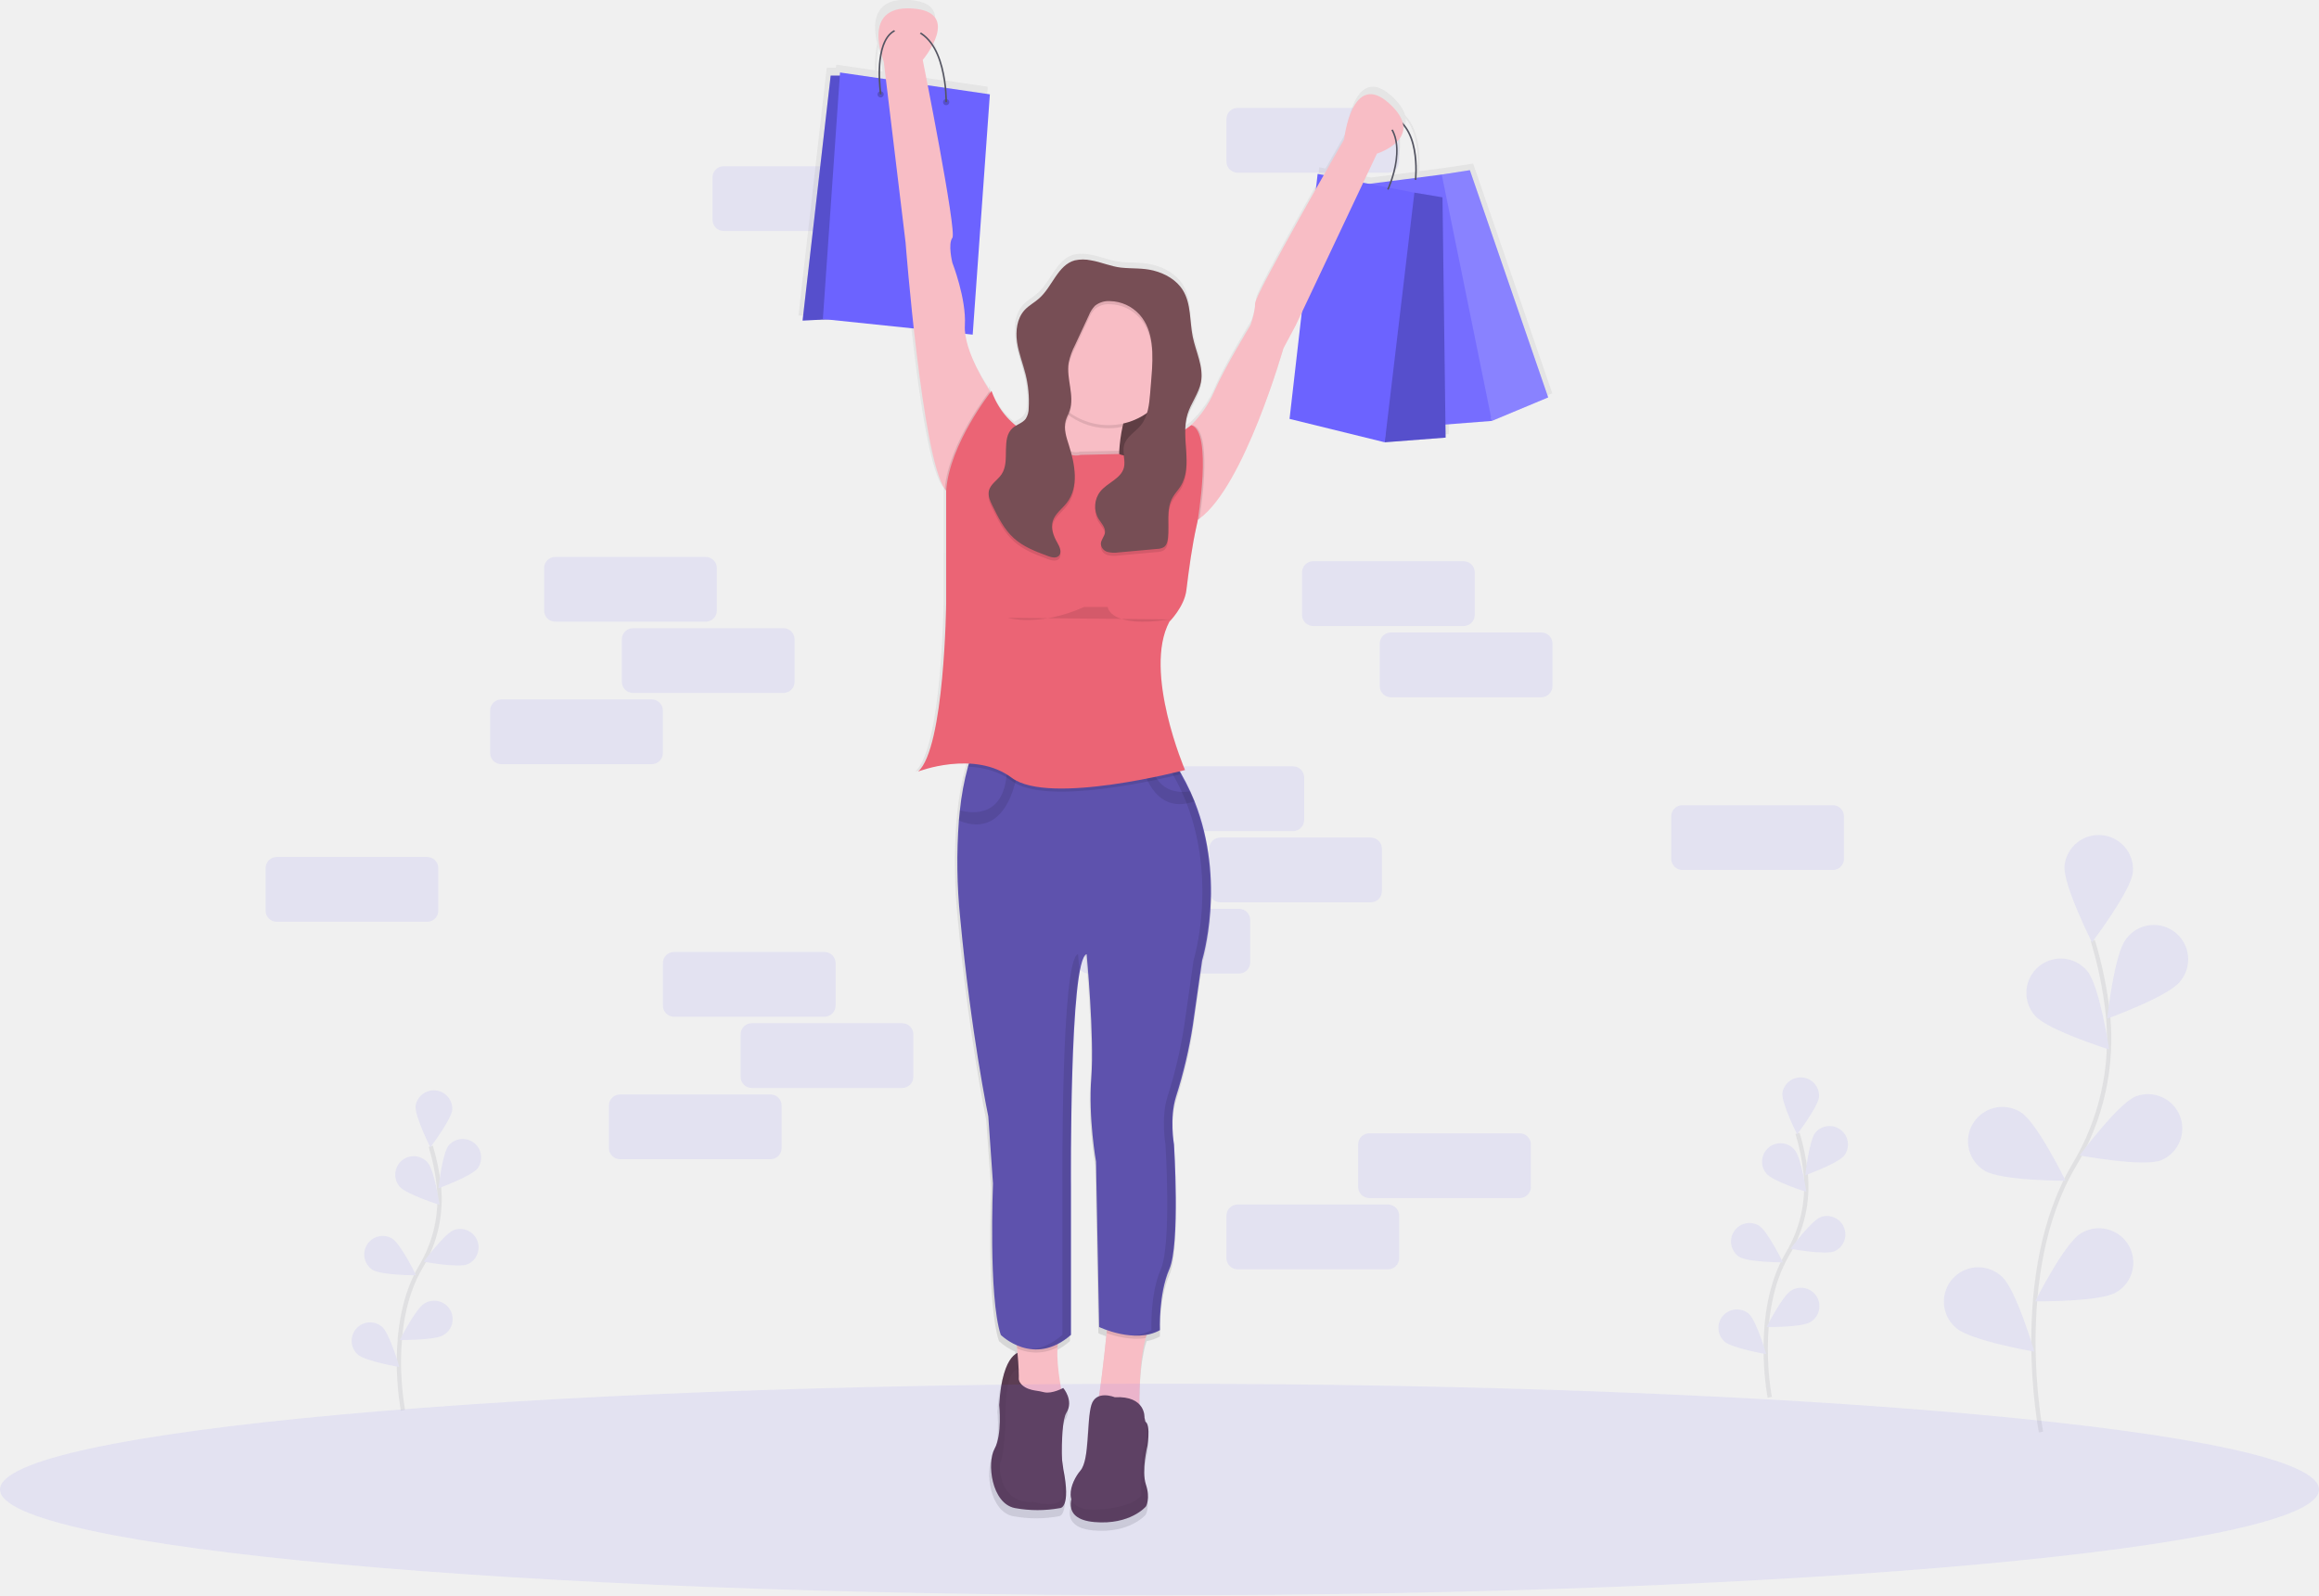
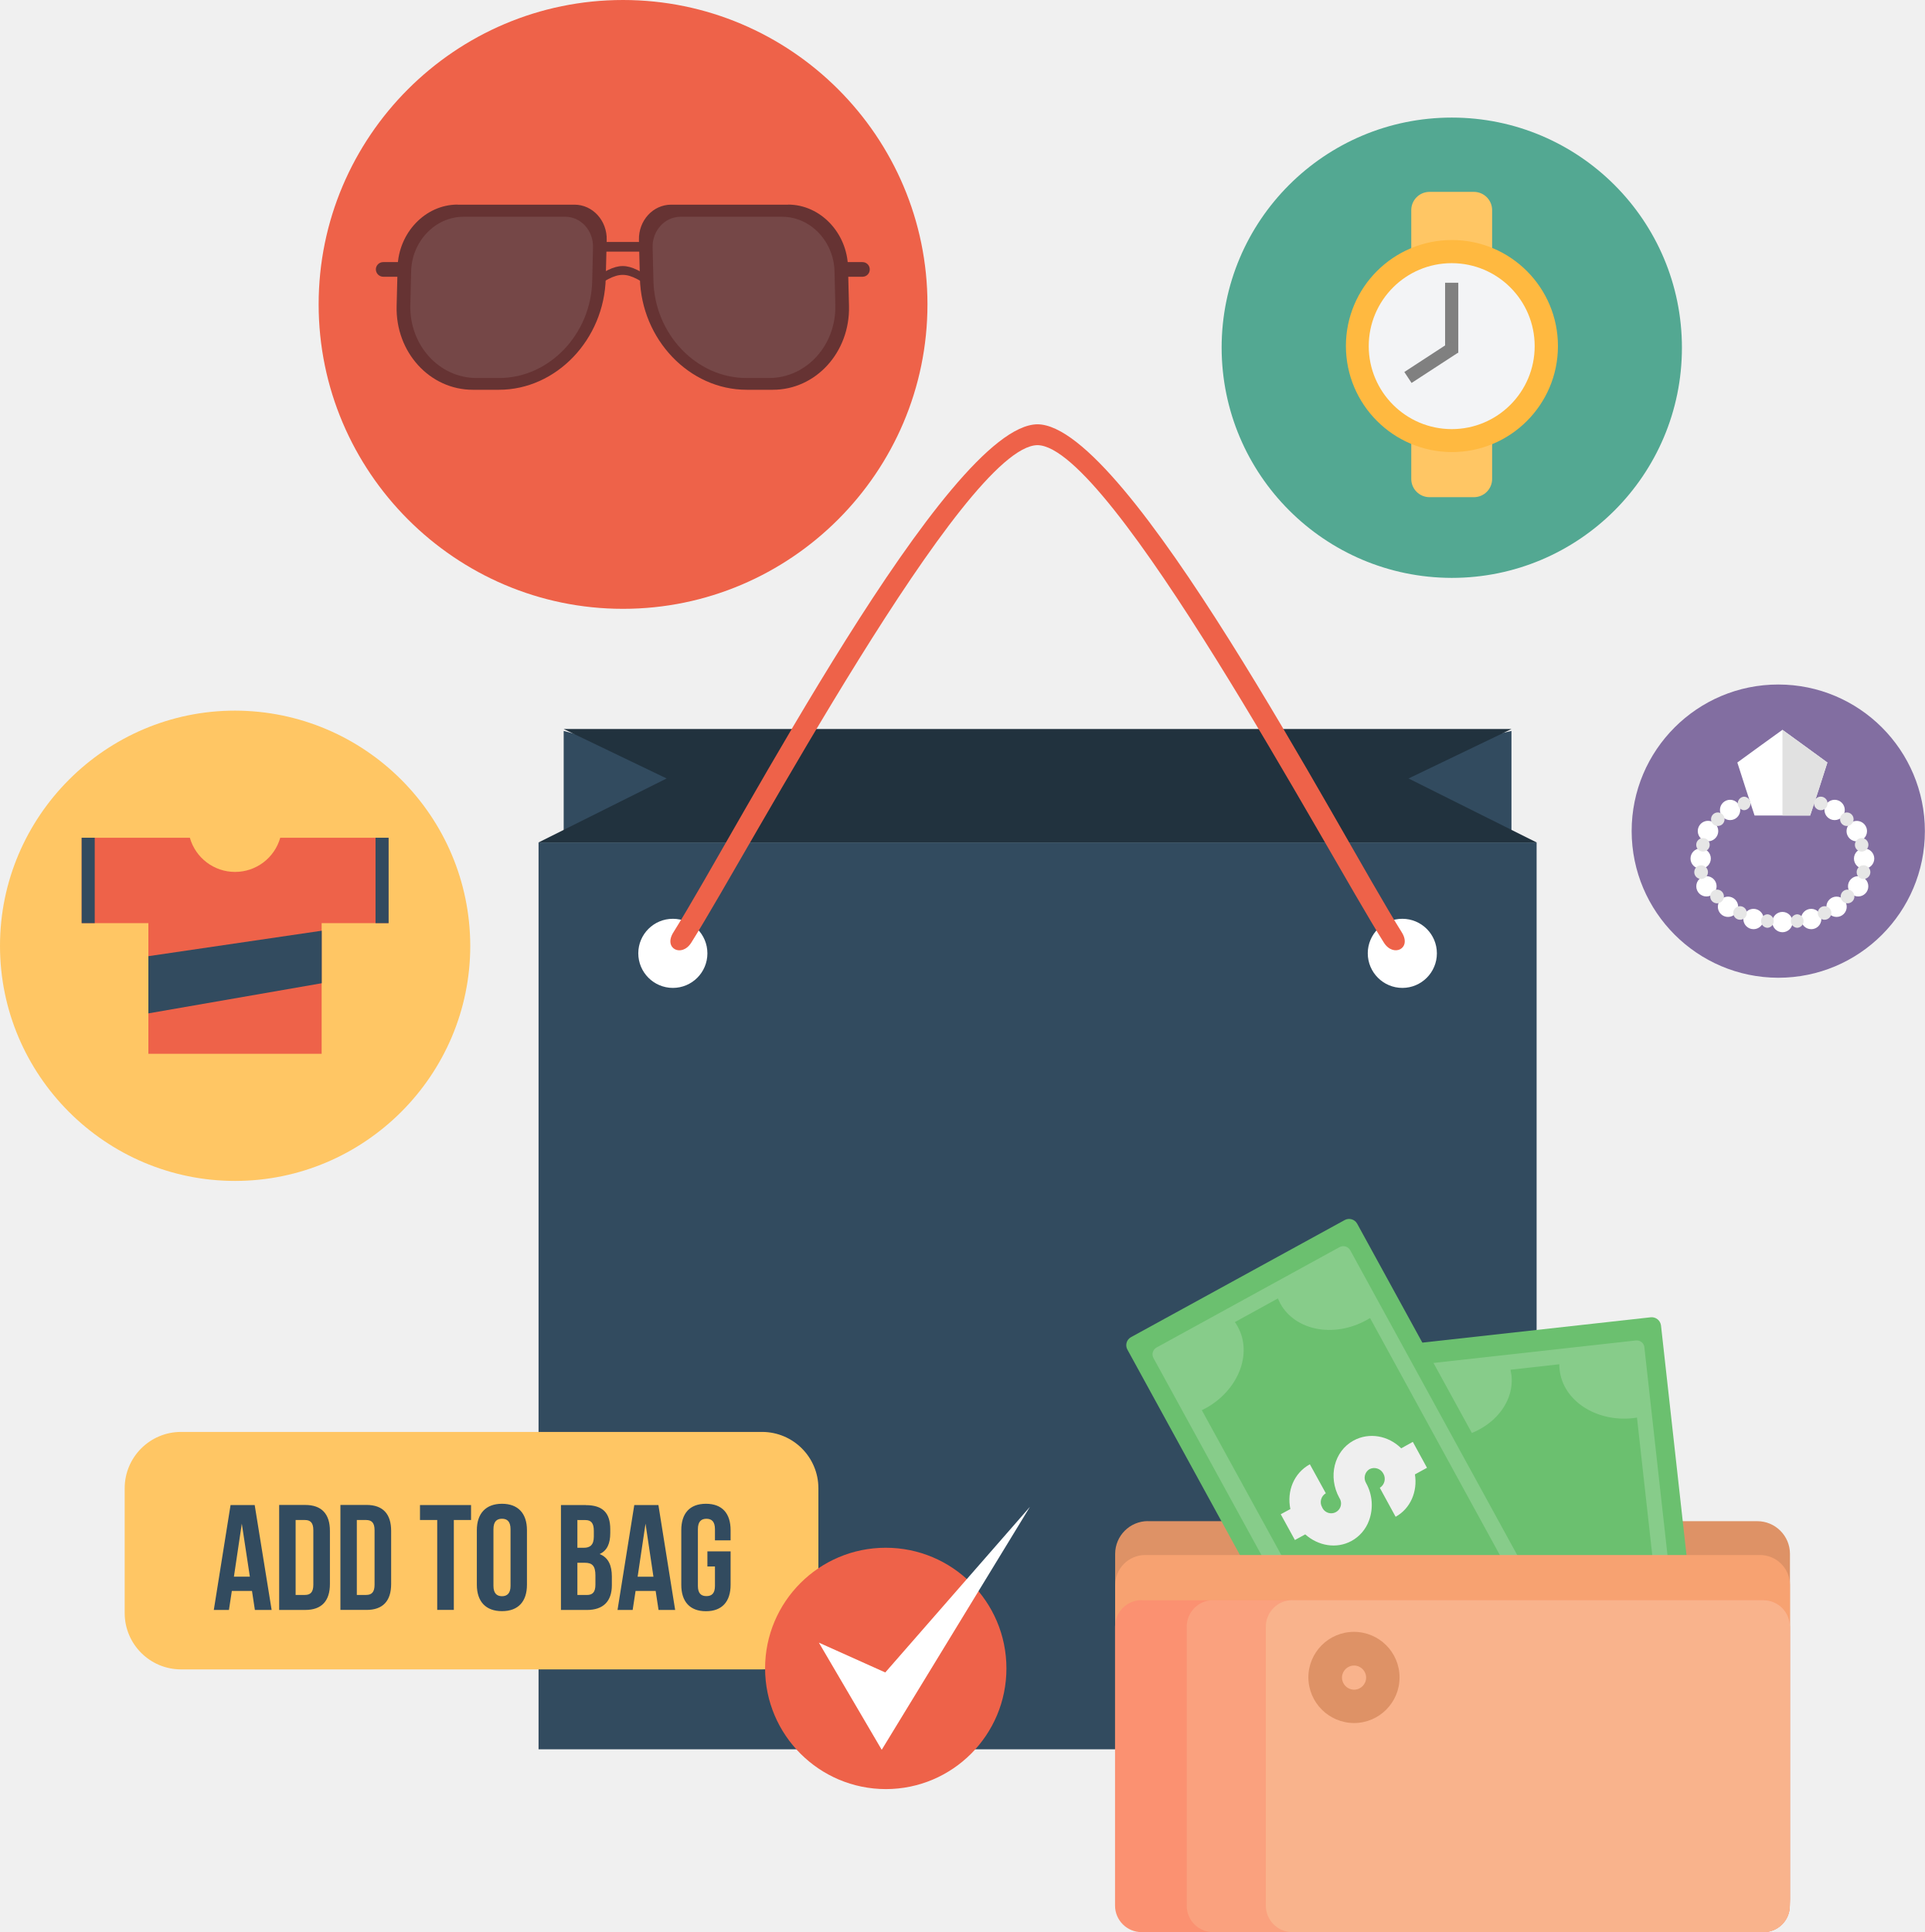
- <svg xmlns="http://www.w3.org/2000/svg" id="c9533a1a-3341-4132-b58a-1916f0ec6876" data-name="Layer 1" width="1074" height="739" viewBox="0 0 1074 739">
+ <svg xmlns="http://www.w3.org/2000/svg" id="Shopping" viewBox="0 0 797.56 800.5">
  <defs>
-     <linearGradient id="cf277671-cf0a-49c3-95f9-02fb51e7bec0" x1="607.35" y1="789.64" x2="607.35" y2="80.5" gradientUnits="userSpaceOnUse">
-       <stop offset="0" stop-color="gray" stop-opacity="0.25" />
-       <stop offset="0.54" stop-color="gray" stop-opacity="0.12" />
-       <stop offset="1" stop-color="gray" stop-opacity="0.1" />
-     </linearGradient>
+     <style>.cls-1,.cls-15{fill:#324b5f;}.cls-1,.cls-10,.cls-11,.cls-12,.cls-13,.cls-14,.cls-16,.cls-17,.cls-18,.cls-19,.cls-2,.cls-21,.cls-22,.cls-23,.cls-24,.cls-26,.cls-3,.cls-5,.cls-6,.cls-7,.cls-8,.cls-9{fill-rule:evenodd;}.cls-2{fill:#21323e;}.cls-3{fill:#fff;}.cls-14,.cls-4{fill:#ee6249;}.cls-5{fill:#de9266;}.cls-6{fill:#6bc06f;}.cls-7{fill:#87cc8a;}.cls-8{fill:#efefef;}.cls-9{fill:#f7a271;}.cls-10{fill:#fb9171;}.cls-11{fill:#faa17e;}.cls-12{fill:#f9b38c;}.cls-13{fill:#ffc664;}.cls-16{fill:#826ea1;}.cls-17{fill:#e1e1e1;}.cls-18{fill:#e6e6e6;}.cls-19,.cls-20{fill:#633;}.cls-21{fill:#754747;}.cls-22{fill:#53a892;}.cls-23{fill:#ffb940;}.cls-24{fill:#f3f4f6;}.cls-25,.cls-26{fill:gray;}</style>
  </defs>
-   <rect x="330" y="77" width="80" height="30" rx="5.17" ry="5.17" fill="#6c63ff" opacity="0.1" />
-   <rect x="568" y="50" width="80" height="30" rx="5.17" ry="5.17" fill="#6c63ff" opacity="0.1" />
-   <rect x="524" y="355" width="80" height="30" rx="5.17" ry="5.17" fill="#6c63ff" opacity="0.1" />
-   <rect x="560" y="388" width="80" height="30" rx="5.17" ry="5.17" fill="#6c63ff" opacity="0.1" />
-   <rect x="774" y="373" width="80" height="30" rx="5.17" ry="5.17" fill="#6c63ff" opacity="0.1" />
-   <rect x="123" y="397" width="80" height="30" rx="5.17" ry="5.17" fill="#6c63ff" opacity="0.1" />
-   <rect x="499" y="421" width="80" height="30" rx="5.17" ry="5.17" fill="#6c63ff" opacity="0.1" />
-   <path d="M781.91,262.71,745.25,156.29l-13.18,2-11.8,1.51c.3-4,.82-18.36-6.5-25.89-.71-2.58-2.58-5.51-6.18-8.81-17.54-16.08-21.19,16.81-21.19,16.81s-4,6.94-9.51,16.64L674,158l-.82,7.16c-12.2,21.57-28.41,50.76-28.41,53.5,0,4.39-2.19,10.23-2.19,10.23s-12.42,20.46-16.81,30.7a49.09,49.09,0,0,1-11,16.08s-1.06.81-2.8,2a25,25,0,0,1,1-5.71c1.6-5.23,5.32-9.71,6.31-15.09a17.62,17.62,0,0,0,.26-3.91c.23-6.31-2.84-12.52-4.12-18.83-1.49-7.31-.69-15.36-4.59-21.71-3-4.85-8.32-7.87-13.85-9.26-5.08-1.27-10.08-.82-15.2-1.36-4.7-.5-9.19-2.58-13.89-3.35a17.93,17.93,0,0,0-7.62,0c-7.95,2.19-10.44,12.21-16.58,17.72-2.21,2-4.92,3.38-6.92,5.57-2.91,3.19-3.92,7.64-3.77,12a25.56,25.56,0,0,0,.26,4.37c.76,5.23,2.78,10.18,4,15.31a53,53,0,0,1,1.49,11.59c0,.88,0,1.76-.08,2.63a9.23,9.23,0,0,1-1.35,5c-1.11,1.53-2.94,2.27-4.57,3.25a35.45,35.45,0,0,1-11.52-16.34s-.27.34-.73,1v-1s-10-14.68-11.52-26.67l3.48.36,8-112.55-20.43-3c-.57-5.81-2.12-14.24-6.23-20.39,3.43-6.76,5.16-15.91-9.88-16.82-17.6-1.07-16.52,12.64-14.65,20.14a50.45,50.45,0,0,0-1,12.45l-18-2.62-.1,1.46h-4.28L432.79,226.73l11.16-.56,40.9,4.26c3.27,29.73,8.41,66.47,14.51,75.13a7.39,7.39,0,0,0,.67.83V359s-.73,68-13.16,78.93a65,65,0,0,1,23.78-3.73c-.14.45-.28.93-.42,1.44a127.58,127.58,0,0,0-3.79,20.48q-.26,2.29-.47,4.78a257.87,257.87,0,0,0,.63,45.73c5.12,54.08,13.16,92.82,13.16,92.82L522,630.89s-2.19,53.35,3.65,70.89a26.47,26.47,0,0,0,7.48,4.85c.05.5.11,1,.16,1.53s.13,1.35.2,2.05c-2.62,1.19-7.51,5.91-8.57,24.45,0,0,1.46,13.89-2.19,20.46s-1.46,25.58,9.5,27.77a58.57,58.57,0,0,0,21.19,0s5.12,0,1.46-18.27l-.64-4.68c-.08-9.05.3-18.74,2.1-21.63,3.65-5.85-1.46-11.69-1.46-11.69s-.36.2-.95.47c-.94-5.05-2.17-13.25-1.73-19.51,0-.53.09-1,.15-1.55a30.78,30.78,0,0,0,6.19-4.27V632.35s-.73-106.7,7.31-108.9c0,0,3.65,38.73,2.19,57.74s2.19,39.47,2.19,39.47l1.46,77.47s1.4.67,3.66,1.46l-.15,1.41c-.89,8.61-2.32,21.61-3.62,29.57a5.88,5.88,0,0,0-3.55,4.1c-2.19,7.31-.73,25.58-5.12,30.7-2.59,3-5.69,9.11-4.17,13.43-.95,3.79-.53,9.71,10.75,10.69,16.81,1.46,24.12-7.31,24.12-7.31s2.19-3.65,0-10.23.73-18.27.73-18.27,1.57-9.92-1-11.22c-.22-1.18-.42-1.93-.42-1.93a8.8,8.8,0,0,0-2.31-6.08c-.06-7.65.25-21.8,2.94-31.12.16-.53.32-1,.49-1.55a19.74,19.74,0,0,0,6.18-2.17s-.73-16.81,4.39-28.5,2.19-58.47,2.19-58.47-2.19-12.29.9-22.25a218.32,218.32,0,0,0,7.94-33.8l4.31-30.19s11.35-36.75-3.6-74.47c-.61-1.56-1.28-3.12-2-4.68-1.24-2.71-2.62-5.43-4.16-8.13-.24-.42-.5-.85-.75-1.27,1.57-.39,2.46-.62,2.46-.62s-19.73-46-7.31-69.43c0,0,7-7,8-14.69,1.24-10.17,2.59-20.33,4.81-30.33l.39-1.76s.06-.34.16-.95c.28-.18.55-.37.82-.57,21.06-15.38,39.22-79.6,39.22-79.6l5.85-11,2.78-5.88-5.7,49.73,44.58,11,28.5-2.19-.08-6.13,21.72-1.69Zm-282.6-145-7.92-1.16c-1.39-7.15-2.33-11.84-2.33-11.84a43.44,43.44,0,0,0,4.39-6.57C497.28,104,498.75,112,499.31,117.67Zm-29.58-15.35c.55,1.88,1.05,3.09,1.05,3.09l1,8.25-2.7-.39A54.19,54.19,0,0,1,469.74,102.32Zm249.8,57.61-10.72,1.38c1.51-4.44,3.38-11.72,2.29-18.31a9.19,9.19,0,0,0,2.94-7.65C720.41,143,719.81,156.44,719.53,159.94Zm-17.8-11.41a26.56,26.56,0,0,0,8.73-4.91c.92,6.47-1,13.58-2.46,17.8l-10,1.28-2.76-.53Z" transform="translate(-63 -80.5)" fill="url(#cf277671-cf0a-49c3-95f9-02fb51e7bec0)" />
-   <polygon points="717 184.1 690.91 194.99 660.6 89.3 667.71 80.86 680.74 78.84 717 184.1" fill="#6c63ff" />
-   <polygon points="717 184.1 690.91 194.99 660.6 89.3 667.71 80.86 680.74 78.84 717 184.1" fill="#fff" opacity="0.2" />
-   <polygon points="667.71 80.86 622.43 86.67 645.64 198.51 690.91 194.99 667.71 80.86" fill="#6c63ff" />
-   <polygon points="667.71 80.86 622.43 86.67 645.64 198.51 690.91 194.99 667.71 80.86" fill="#fff" opacity="0.07" />
-   <path d="M718.94,163.88l-.72-.09c0-.27,3-26.67-13.57-30l.14-.71C722.07,136.55,719,163.61,718.94,163.88Z" transform="translate(-63 -80.5)" fill="#535461" />
-   <rect x="488.44" y="160.44" width="49.88" height="73.01" fill="#774e55" />
-   <rect x="488.44" y="160.44" width="49.88" height="73.01" opacity="0.2" />
-   <polygon points="669.51 202.72 641.32 204.89 645.66 95.02 655.05 89.24 668.06 91.41 669.51 202.72" fill="#6c63ff" />
-   <polygon points="669.51 202.72 641.32 204.89 645.66 95.02 655.05 89.24 668.06 91.41 669.51 202.72" opacity="0.2" />
-   <polygon points="655.05 89.24 610.24 80.56 597.23 194.05 641.32 204.89 655.05 89.24" fill="#6c63ff" />
-   <polygon points="391.22 35.03 384.71 35.03 371.7 148.51 400.61 147.07 391.22 35.03" fill="#6c63ff" />
-   <polygon points="391.22 35.03 384.71 35.03 371.7 148.51 400.61 147.07 391.22 35.03" opacity="0.2" />
-   <polygon points="389.05 33.58 381.1 147.79 450.49 155.02 458.44 43.7 389.05 33.58" fill="#6c63ff" />
-   <path d="M535.9,706.81s-8.67-.72-10.12,24.58c0,0,1.45,13.73-2.17,20.24s-1.45,25.3,9.4,27.47a57.93,57.93,0,0,0,21,0s5.06,0,1.45-18.07l-7.23-52.77Z" transform="translate(-63 -80.5)" fill="#5c3d53" />
-   <path d="M535.9,706.81s-8.67-.72-10.12,24.58c0,0,1.45,13.73-2.17,20.24s-1.45,25.3,9.4,27.47a57.93,57.93,0,0,0,21,0s5.06,0,1.45-18.07l-7.23-52.77Z" transform="translate(-63 -80.5)" opacity="0.05" />
-   <path d="M581.35,289.4c-.62,10.76,1.53,17,1.53,17l-18.79,5.06s-31.08,4.34-18.79-8c4.25-4.25,6.34-11.54,7.25-19.24a106.62,106.62,0,0,0,.53-15.84,141.2,141.2,0,0,0-1.28-14.8s45.54-15.9,35.42,10.12a92.54,92.54,0,0,0-4.35,14.5A76.45,76.45,0,0,0,581.35,289.4Z" transform="translate(-63 -80.5)" fill="#f8bdc5" />
-   <path d="M587.22,263.71a92.54,92.54,0,0,0-4.35,14.5,31.14,31.14,0,0,1-29.79-9.82,141.2,141.2,0,0,0-1.28-14.8S597.34,237.69,587.22,263.71Z" transform="translate(-63 -80.5)" opacity="0.1" />
-   <circle cx="513.38" cy="165.86" r="31.08" fill="#f8bdc5" />
-   <path d="M521.44,261.54v9.4l-15.9,41.2-4.34-4.34a7.3,7.3,0,0,1-.66-.82c-10.5-14.92-18.14-114.11-18.14-114.11L472.29,109s-10.84-26,13-24.58,5.06,23.85,5.06,23.85,15.9,79.51,13.73,82.4,0,11.57,0,11.57,6.51,16.63,5.78,28.91S521.44,261.54,521.44,261.54Z" transform="translate(-63 -80.5)" fill="#f8bdc5" />
-   <path d="M700.7,151.67l-37.59,79.51L657.33,242s-18,63.52-38.79,78.73a19,19,0,0,1-3.86,2.23l-4.34-34.7,4-10.08.3-.77a48.55,48.55,0,0,0,10.84-15.9c4.34-10.12,16.63-30.36,16.63-30.36s2.17-5.78,2.17-10.12,41.2-75.9,41.2-75.9,3.61-32.53,21-16.63S700.7,151.67,700.7,151.67Z" transform="translate(-63 -80.5)" fill="#f8bdc5" />
-   <path d="M555.41,728.49s-24.58,10.12-21.69.72c1.76-5.7,1.11-16.47.33-24-.5-4.91-1.06-8.49-1.06-8.49l21,2.17a17,17,0,0,0-1.21,5.75C552.09,714.23,555.41,728.49,555.41,728.49Z" transform="translate(-63 -80.5)" fill="#f8bdc5" />
-   <path d="M593.63,700.37c-3.79,13.16-2.8,36.08-2.8,36.08s-22.41,2.89-20.24-2.89c1.51-4,3.72-23.82,4.92-35.47.53-5.09.86-8.62.86-8.62l20.24,4.34A20.22,20.22,0,0,0,593.63,700.37Z" transform="translate(-63 -80.5)" fill="#f8bdc5" />
-   <path d="M533,696.69l21,2.17a17,17,0,0,0-1.21,5.75,21.43,21.43,0,0,1-18.7.57C533.56,700.26,533,696.69,533,696.69Z" transform="translate(-63 -80.5)" opacity="0.1" />
-   <path d="M596.62,693.8a20.22,20.22,0,0,0-3,6.57c-6.83,1.1-14-.83-18.11-2.28.53-5.09.86-8.62.86-8.62Z" transform="translate(-63 -80.5)" opacity="0.1" />
-   <path d="M619.75,525.37l-4.26,29.86a215.92,215.92,0,0,1-7.86,33.43c-3.06,9.85-.89,22-.89,22s2.89,46.26-2.17,57.83-4.34,28.19-4.34,28.19c-11.57,6.51-28.19-1.45-28.19-1.45l-1.45-76.62s-3.61-20.24-2.17-39-2.17-57.1-2.17-57.1c-8,2.17-7.23,107.7-7.23,107.7v68.67c-17.35,15.18-32.53,0-32.53,0-5.78-17.35-3.61-70.12-3.61-70.12l-2.17-31.08s-8-38.31-13-91.8a255,255,0,0,1-.62-45.23q.21-2.46.46-4.73a126.18,126.18,0,0,1,3.74-20.25,45.58,45.58,0,0,1,2.2-6.41l77.67,3.61,4.58.21,11,.51c1.2,1.81,2.33,3.65,3.38,5.49,1.52,2.67,2.89,5.36,4.11,8,.7,1.54,1.36,3.09,2,4.63C631,489,619.75,525.37,619.75,525.37Z" transform="translate(-63 -80.5)" fill="#5e52ad" />
-   <path d="M534.45,436.47s-3.4,34-27.37,24.16q.21-2.46.46-4.73c5.64,1.53,21.25,3.64,21.84-19.44Z" transform="translate(-63 -80.5)" opacity="0.1" />
-   <path d="M616.19,451.72c-16.6,5.93-22.86-9.86-25-18.87l4.58.21c2.49,14.17,12.43,15,18.48,14C614.93,448.64,615.58,450.19,616.19,451.72Z" transform="translate(-63 -80.5)" opacity="0.1" />
-   <path d="M542.34,724.65c-3.69-.58-9.33-2.61-7.56-9.7,0,0-6.83-2.36-6.11,25.83,0,0-.72,13.73-2.17,16.63s0,20.24,15.18,18.79c0,0,10.84,3.61,13.73-2.17,0,0-2.17-33.25,1.45-39s-1.45-11.57-1.45-11.57-5.12,2.84-8.8,2C545.21,725.07,543.77,724.88,542.34,724.65Z" transform="translate(-63 -80.5)" fill="#5c3d53" />
-   <path d="M560.47,771.86s-7.23,12.29,9.4,13.73,23.85-7.23,23.85-7.23,2.17-3.61,0-10.12.72-18.07.72-18.07,2.17-13.73-2.89-10.84S560.47,771.86,560.47,771.86Z" transform="translate(-63 -80.5)" fill="#5c3d53" />
-   <path d="M560.47,771.86s-7.23,12.29,9.4,13.73,23.85-7.23,23.85-7.23,2.17-3.61,0-10.12.72-18.07.72-18.07,2.17-13.73-2.89-10.84S560.47,771.86,560.47,771.86Z" transform="translate(-63 -80.5)" opacity="0.05" />
-   <path d="M579.27,727.77s-8.67-3.61-10.84,3.61-.72,25.3-5.06,30.36-10.12,18.79,7.23,18.07,21-6.51,21-6.51-.72-18.07,1.45-23.13,0-13,0-13S593.72,727,579.27,727.77Z" transform="translate(-63 -80.5)" fill="#5c3d53" />
-   <circle cx="407.84" cy="43.7" r="1.45" opacity="0.2" />
-   <circle cx="438.2" cy="47.31" r="1.45" opacity="0.2" />
-   <path d="M501.56,127.82l-.72,0c0-.31.51-30.8-17-33.61-3.45-.55-6.27.23-8.38,2.32-7.23,7.17-4.24,27.42-4.21,27.62l-.71.11c-.13-.85-3.07-20.82,4.42-28.24,2.28-2.27,5.32-3.12,9-2.53C502.08,96.39,501.57,127.51,501.56,127.82Z" transform="translate(-63 -80.5)" fill="#535461" />
-   <path d="M706.09,168.45l-.65-.31c.11-.24,11.25-24.37-3.47-32.78l.36-.63C717.62,143.47,706.21,168.2,706.09,168.45Z" transform="translate(-63 -80.5)" fill="#535461" />
-   <path d="M582.88,306.36l-18.79,5.06s-31.08,4.34-18.79-8c4.25-4.25,6.34-11.54,7.25-19.24,4.91,7.7,10.82,5.51,10.82,5.51l17.92-.35.07,0C580.73,300.16,582.88,306.36,582.88,306.36Z" transform="translate(-63 -80.5)" opacity="0.1" />
-   <path d="M618.55,320.75a19,19,0,0,1-3.86,2.23l-4.34-34.7,4-10.08,1-.77C624.38,280,619.72,313.24,618.55,320.75Z" transform="translate(-63 -80.5)" opacity="0.1" />
-   <path d="M521.44,261.54v9.4l-15.9,41.2-4.34-4.34a7.3,7.3,0,0,1-.66-.82C502.42,285.5,521.44,261.54,521.44,261.54Z" transform="translate(-63 -80.5)" opacity="0.1" />
-   <path d="M610.11,439.06c-10.11,2.53-62.89,14.93-78.55,3.19-6.18-4.63-13.46-6.33-20.27-6.6a45.58,45.58,0,0,1,2.2-6.41l77.67,3.61,4.58.21,11,.51C607.94,435.39,609.06,437.22,610.11,439.06Z" transform="translate(-63 -80.5)" opacity="0.1" />
-   <path d="M474.1,90.59s10.84,18.07,18.07,0" transform="translate(-63 -80.5)" fill="#f8bdc5" />
-   <path d="M697.09,127.81s-4.34,21.69,13,11.57" transform="translate(-63 -80.5)" fill="#f8bdc5" />
-   <g opacity="0.1">
-     <path d="M562.89,529.64c-.35-4.4-.61-7.15-.61-7.15-8,2.17-7.23,107.7-7.23,107.7v68.67c-5.08,4.44-10,6.28-14.35,6.67,5.22.46,11.44-1,18-6.67V630.19S558.14,553.72,562.89,529.64Z" transform="translate(-63 -80.5)" />
-     <path d="M615.83,451.72c-.61-1.54-1.26-3.09-2-4.63-1.22-2.68-2.59-5.37-4.11-8-1-1.84-2.18-3.67-3.38-5.49l-11-.51-4.58-.21-77.67-3.61-.07.16,74.13,3.45,4.58.21,11,.51c1.2,1.81,2.33,3.65,3.38,5.49,1.52,2.67,2.89,5.36,4.11,8,.7,1.54,1.36,3.09,2,4.63,14.78,37.3,3.56,73.65,3.56,73.65l-4.26,29.86a215.92,215.92,0,0,1-7.86,33.43c-3.06,9.85-.89,22-.89,22s2.89,46.26-2.17,57.83-4.34,28.19-4.34,28.19a21,21,0,0,1-9.06,2.5,23,23,0,0,0,12.67-2.5s-.72-16.63,4.34-28.19,2.17-57.83,2.17-57.83-2.17-12.16.89-22a215.92,215.92,0,0,0,7.86-33.43l4.26-29.86S630.61,489,615.83,451.72Z" transform="translate(-63 -80.5)" />
-   </g>
-   <path d="M581.29,290.82c10,4.71,33.4-13.38,33.4-13.38,10.12,2.89,2.89,44.82,2.89,44.82l-.39,1.74c-2.2,9.89-3.53,19.94-4.76,30-.93,7.59-7.86,14.53-7.86,14.53-12.29,23.13,7.23,68.67,7.23,68.67s-62.89,16.63-80.23,3.61-43.37-2.89-43.37-2.89c12.29-10.84,13-78.07,13-78.07v-52c1.45-21.69,21-46.26,21-46.26,8,22.41,30.23,23.89,30.23,23.89,4.93,8,11,5.75,11,5.75Z" transform="translate(-63 -80.5)" fill="#eb6475" />
-   <path d="M568.29,202.56a17.73,17.73,0,0,0-7.53,0c-7.86,2.17-10.33,12.08-16.4,17.52-2.18,2-4.87,3.34-6.85,5.51-3.52,3.86-4.23,9.58-3.48,14.75s2.75,10.07,4,15.14A52.39,52.39,0,0,1,539.42,271a9.13,9.13,0,0,1-1.34,4.91c-1.45,2-4.12,2.63-6,4.23-5.74,4.94-1,15.19-5.21,21.5-1.81,2.73-5.2,4.53-5.89,7.73-.49,2.27.55,4.56,1.57,6.65,2.68,5.5,5.46,11.15,10,15.25s10.15,6.16,15.73,8.25c1.69.63,3.81,1.18,5.1-.07,1.59-1.56.39-4.2-.71-6.13-1.74-3-3.1-6.62-2.08-10s4.29-5.62,6.49-8.44c5.67-7.3,3.81-17.78,1-26.58-1.19-3.71-2.53-7.66-1.52-11.43.43-1.62,1.28-3.09,1.82-4.68,2.4-7.08-1.63-14.85-.45-22.23a31.93,31.93,0,0,1,3-8.27l6.35-13.65a13.49,13.49,0,0,1,2.81-4.42,10,10,0,0,1,7-2.18,19,19,0,0,1,13.63,6.21c6.8,7.56,6.37,19,5.55,29.08l-.59,7.28c-.43,5.24-1,10.83-4.3,14.91-2.57,3.16-6.72,5.31-7.78,9.25-.92,3.39.81,7.07-.1,10.46-1.36,5.07-7.62,6.9-10.93,11a11.25,11.25,0,0,0-.82,12.65c1.26,2,3.27,4,3,6.35-.23,1.89-1.93,3.42-1.92,5.32a4.23,4.23,0,0,0,3.07,3.67,12.4,12.4,0,0,0,5.07.24l17.93-1.62a6.31,6.31,0,0,0,3.19-.88c1.25-.9,1.66-2.56,1.83-4.09.72-6.38-1-13.35,2.19-18.93,1-1.79,2.47-3.28,3.58-5,6.12-9.6-.05-22.62,3.28-33.51,1.58-5.17,5.26-9.61,6.24-14.92,1.3-7.08-2.39-14-3.82-21-1.47-7.23-.68-15.19-4.54-21.48-2.95-4.8-8.23-7.79-13.69-9.16-5-1.26-10-.81-15-1.35C577.38,205.37,572.94,203.31,568.29,202.56Z" transform="translate(-63 -80.5)" opacity="0.1" />
-   <path d="M568.29,201.11a17.73,17.73,0,0,0-7.53,0c-7.86,2.17-10.33,12.08-16.4,17.52-2.18,2-4.87,3.34-6.85,5.51-3.52,3.86-4.23,9.58-3.48,14.75s2.75,10.07,4,15.14a52.39,52.39,0,0,1,1.39,15.52,9.13,9.13,0,0,1-1.34,4.91c-1.45,2-4.12,2.63-6,4.23-5.74,4.94-1,15.19-5.21,21.5-1.81,2.73-5.2,4.53-5.89,7.73-.49,2.27.55,4.56,1.57,6.65,2.68,5.5,5.46,11.15,10,15.25s10.15,6.16,15.73,8.25c1.69.63,3.81,1.18,5.1-.07,1.59-1.56.39-4.2-.71-6.13-1.74-3-3.1-6.62-2.08-10s4.29-5.62,6.49-8.44c5.67-7.3,3.81-17.78,1-26.58-1.19-3.71-2.53-7.66-1.52-11.43.43-1.62,1.28-3.09,1.82-4.68,2.4-7.08-1.63-14.85-.45-22.23a31.93,31.93,0,0,1,3-8.27l6.35-13.65a13.49,13.49,0,0,1,2.81-4.42,10,10,0,0,1,7-2.18,19,19,0,0,1,13.63,6.21c6.8,7.56,6.37,19,5.55,29.08l-.59,7.28c-.43,5.24-1,10.83-4.3,14.91-2.57,3.16-6.72,5.31-7.78,9.25-.92,3.39.81,7.07-.1,10.46-1.36,5.07-7.62,6.9-10.93,11a11.25,11.25,0,0,0-.82,12.65c1.26,2,3.27,4,3,6.35-.23,1.89-1.93,3.42-1.92,5.32a4.23,4.23,0,0,0,3.07,3.67,12.4,12.4,0,0,0,5.07.24l17.93-1.62a6.31,6.31,0,0,0,3.19-.88c1.25-.9,1.66-2.56,1.83-4.09.72-6.38-1-13.35,2.19-18.93,1-1.79,2.47-3.28,3.58-5,6.12-9.6-.05-22.62,3.28-33.51,1.58-5.17,5.26-9.61,6.24-14.92,1.3-7.08-2.39-14-3.82-21-1.47-7.23-.68-15.19-4.54-21.48-2.95-4.8-8.23-7.79-13.69-9.16-5-1.26-10-.81-15-1.35C577.38,203.93,572.94,201.87,568.29,201.11Z" transform="translate(-63 -80.5)" fill="#774e55" />
-   <path d="M529.75,366.71s14.46,4.34,35.42-5.06H576s.72,10.12,28.91,5.78" transform="translate(-63 -80.5)" opacity="0.1" />
-   <ellipse cx="537" cy="690" rx="537" ry="49" fill="#6c63ff" opacity="0.1" />
-   <rect x="252" y="258" width="80" height="30" rx="5.17" ry="5.17" fill="#6c63ff" opacity="0.1" />
-   <rect x="288" y="291" width="80" height="30" rx="5.17" ry="5.17" fill="#6c63ff" opacity="0.1" />
-   <rect x="603" y="260" width="80" height="30" rx="5.17" ry="5.17" fill="#6c63ff" opacity="0.1" />
-   <rect x="639" y="293" width="80" height="30" rx="5.17" ry="5.17" fill="#6c63ff" opacity="0.1" />
-   <rect x="227" y="324" width="80" height="30" rx="5.17" ry="5.17" fill="#6c63ff" opacity="0.1" />
-   <rect x="307" y="441" width="80" height="30" rx="5.17" ry="5.17" fill="#6c63ff" opacity="0.1" />
-   <rect x="343" y="474" width="80" height="30" rx="5.17" ry="5.17" fill="#6c63ff" opacity="0.1" />
-   <rect x="282" y="507" width="80" height="30" rx="5.17" ry="5.17" fill="#6c63ff" opacity="0.1" />
-   <rect x="629" y="525" width="80" height="30" rx="5.17" ry="5.17" fill="#6c63ff" opacity="0.1" />
-   <rect x="568" y="558" width="80" height="30" rx="5.17" ry="5.17" fill="#6c63ff" opacity="0.1" />
-   <g opacity="0.1">
-     <path d="M1008.26,743.89s-14.48-73.36,15.34-123.64a113.3,113.3,0,0,0,15.63-69.94,190.55,190.55,0,0,0-7-34.14" transform="translate(-63 -80.5)" fill="none" stroke="#535461" stroke-miterlimit="10" stroke-width="2" />
-     <path d="M1050.85,484.37c-.8,8.75-19,32.68-19,32.68s-13.52-26.84-12.71-35.6a15.92,15.92,0,0,1,31.7,2.91Z" transform="translate(-63 -80.5)" fill="#6c63ff" />
-     <path d="M1072.6,535.27c-5.43,6.91-33.7,17.12-33.7,17.12s3.24-29.88,8.67-36.79a15.92,15.92,0,1,1,25,19.67Z" transform="translate(-63 -80.5)" fill="#6c63ff" />
-     <path d="M1063.84,618c-8.18,3.22-37.73-2.24-37.73-2.24s17.88-24.16,26.06-27.38A15.92,15.92,0,0,1,1063.84,618Z" transform="translate(-63 -80.5)" fill="#6c63ff" />
-     <path d="M1043.11,679.15c-7.52,4.56-37.57,4.17-37.57,4.17s13.54-26.83,21.06-31.39a15.92,15.92,0,1,1,16.51,27.22Z" transform="translate(-63 -80.5)" fill="#6c63ff" />
-     <path d="M1005.46,551c5.72,6.68,34.39,15.68,34.39,15.68s-4.5-29.72-10.21-36.39A15.92,15.92,0,1,0,1005.46,551Z" transform="translate(-63 -80.5)" fill="#6c63ff" />
-     <path d="M982.12,622.82c7.45,4.66,37.51,4.67,37.51,4.67s-13.18-27-20.64-31.67a15.92,15.92,0,1,0-16.87,27Z" transform="translate(-63 -80.5)" fill="#6c63ff" />
-     <path d="M969,695.71c6.56,5.85,36.18,10.95,36.18,10.95s-8.43-28.85-15-34.7A15.92,15.92,0,1,0,969,695.71Z" transform="translate(-63 -80.5)" fill="#6c63ff" />
-   </g>
-   <g opacity="0.1">
-     <path d="M882.63,727.79s-7.77-39.39,8.23-66.39a60.84,60.84,0,0,0,8.39-37.56,102.32,102.32,0,0,0-3.74-18.33" transform="translate(-63 -80.5)" fill="none" stroke="#535461" stroke-miterlimit="10" stroke-width="2" />
-     <path d="M905.5,588.43c-.43,4.7-10.2,17.55-10.2,17.55s-7.26-14.41-6.83-19.11a8.55,8.55,0,0,1,17,1.56Z" transform="translate(-63 -80.5)" fill="#6c63ff" />
-     <path d="M917.17,615.76c-2.92,3.71-18.1,9.19-18.1,9.19s1.74-16,4.66-19.75a8.55,8.55,0,0,1,13.44,10.56Z" transform="translate(-63 -80.5)" fill="#6c63ff" />
-     <path d="M912.47,660.2c-4.39,1.73-20.26-1.2-20.26-1.2s9.6-13,14-14.7a8.55,8.55,0,0,1,6.27,15.9Z" transform="translate(-63 -80.5)" fill="#6c63ff" />
-     <path d="M901.34,693c-4,2.45-20.17,2.24-20.17,2.24s7.27-14.41,11.31-16.86A8.55,8.55,0,1,1,901.34,693Z" transform="translate(-63 -80.5)" fill="#6c63ff" />
-     <path d="M881.12,624.22c3.07,3.59,18.47,8.42,18.47,8.42s-2.41-16-5.48-19.54a8.55,8.55,0,0,0-13,11.12Z" transform="translate(-63 -80.5)" fill="#6c63ff" />
-     <path d="M868.59,662.77c4,2.5,20.14,2.51,20.14,2.51s-7.08-14.5-11.08-17a8.55,8.55,0,0,0-9.06,14.5Z" transform="translate(-63 -80.5)" fill="#6c63ff" />
-     <path d="M861.56,701.91c3.52,3.14,19.43,5.88,19.43,5.88s-4.52-15.49-8-18.63a8.55,8.55,0,0,0-11.38,12.76Z" transform="translate(-63 -80.5)" fill="#6c63ff" />
-   </g>
-   <g opacity="0.1">
-     <path d="M249.63,733.79s-7.77-39.39,8.23-66.39a60.84,60.84,0,0,0,8.39-37.56,102.32,102.32,0,0,0-3.74-18.33" transform="translate(-63 -80.5)" fill="none" stroke="#535461" stroke-miterlimit="10" stroke-width="2" />
-     <path d="M272.5,594.43c-.43,4.7-10.2,17.55-10.2,17.55s-7.26-14.41-6.83-19.11a8.55,8.55,0,0,1,17,1.56Z" transform="translate(-63 -80.5)" fill="#6c63ff" />
-     <path d="M284.17,621.76c-2.92,3.71-18.1,9.19-18.1,9.19s1.74-16,4.66-19.75a8.55,8.55,0,0,1,13.44,10.56Z" transform="translate(-63 -80.5)" fill="#6c63ff" />
-     <path d="M279.47,666.2c-4.39,1.73-20.26-1.2-20.26-1.2s9.6-13,14-14.7a8.55,8.55,0,0,1,6.27,15.9Z" transform="translate(-63 -80.5)" fill="#6c63ff" />
-     <path d="M268.34,699c-4,2.45-20.17,2.24-20.17,2.24s7.27-14.41,11.31-16.86A8.55,8.55,0,1,1,268.34,699Z" transform="translate(-63 -80.5)" fill="#6c63ff" />
-     <path d="M248.12,630.22c3.07,3.59,18.47,8.42,18.47,8.42s-2.41-16-5.48-19.54a8.55,8.55,0,0,0-13,11.12Z" transform="translate(-63 -80.5)" fill="#6c63ff" />
-     <path d="M235.59,668.77c4,2.5,20.14,2.51,20.14,2.51s-7.08-14.5-11.08-17a8.55,8.55,0,0,0-9.06,14.5Z" transform="translate(-63 -80.5)" fill="#6c63ff" />
-     <path d="M228.56,707.91c3.52,3.14,19.43,5.88,19.43,5.88s-4.52-15.49-8-18.63a8.55,8.55,0,0,0-11.38,12.76Z" transform="translate(-63 -80.5)" fill="#6c63ff" />
+   <g id="Shopping-2" data-name="Shopping">
+     <polygon class="cls-1" points="223.15 724.8 429.89 724.8 636.69 724.8 636.69 349.05 429.89 349.05 223.15 349.05 223.15 724.8" />
+     <path class="cls-1" d="M408.89,490.24V448.05l8.35,2.21,49.46,17.49Zm392.71,0V448.05l-6.21,1.41-51.6,18.29Z" transform="translate(-175.33 -145.2)" />
+     <polygon class="cls-2" points="233.57 302.06 429.89 302.06 626.27 302.06 583.62 322.55 636.69 349.05 429.89 349.05 223.15 349.05 276.22 322.55 233.57 302.06" />
+     <path class="cls-3" d="M454.09,554.53a14.32,14.32,0,1,0-14.29-14.36,14.36,14.36,0,0,0,14.29,14.36Z" transform="translate(-175.33 -145.2)" />
+     <path class="cls-3" d="M756.41,554.53a14.32,14.32,0,1,0-14.35-14.36,14.36,14.36,0,0,0,14.35,14.36Z" transform="translate(-175.33 -145.2)" />
+     <path class="cls-4" d="M454.35,531.5C481.05,488.91,567.83,321.29,605.21,321c37.45.27,124.23,167.89,150.93,210.48,4.27,6.74-3.47,10.54-7.41,4.27C724.57,497.38,635.59,330,605.21,329.64c-30.37.33-119.28,167.74-143.45,206.13-3.94,6.27-11.68,2.47-7.41-4.27Z" transform="translate(-175.33 -145.2)" />
+     <path class="cls-5" d="M650.94,775.48H903.4A13.56,13.56,0,0,1,917,789V932.15A13.57,13.57,0,0,1,903.4,945.7H650.94a13.61,13.61,0,0,1-13.55-13.55V789a13.6,13.6,0,0,1,13.55-13.55Z" transform="translate(-175.33 -145.2)" />
+     <path class="cls-6" d="M863.55,694.31l24.56,221.08a3.81,3.81,0,0,1-3.34,4.21L784.44,930.74a3.8,3.8,0,0,1-4.2-3.33L755.68,706.32a3.78,3.78,0,0,1,3.33-4.2L859.34,691a3.87,3.87,0,0,1,4.21,3.34Z" transform="translate(-175.33 -145.2)" />
+     <path class="cls-7" d="M856.67,703.45,879.43,908a3.24,3.24,0,0,1-2.87,3.61l-85.91,9.54a3.28,3.28,0,0,1-3.6-2.87l-22.76-204.6a3.26,3.26,0,0,1,2.87-3.53l86-9.55a3.22,3.22,0,0,1,3.54,2.87Z" transform="translate(-175.33 -145.2)" />
+     <path class="cls-6" d="M853.6,732.49l8.21,73.89,8.21,74a14.41,14.41,0,0,0-1.73.14c-15.29,1.67-26.57,13.42-25.17,26.1a14.88,14.88,0,0,0,.4,2.34l-20.29,2.2a13.22,13.22,0,0,0-.07-2.27c-1.4-12.75-15-21.7-30.31-20l-1.73.2-8.21-73.9-8.28-73.89c.6-.07,1.2-.07,1.74-.14C791.72,739.43,803,727.75,801.6,715c-.13-.8-.27-1.54-.4-2.27l20.23-2.27a14.13,14.13,0,0,0,.13,2.34c1.4,12.68,15,21.63,30.31,20a15.07,15.07,0,0,0,1.73-.26Z" transform="translate(-175.33 -145.2)" />
+     <path class="cls-6" d="M737.65,652.19l106.87,195a3.79,3.79,0,0,1-1.47,5.14L754.47,900.9a3.81,3.81,0,0,1-5.14-1.46L642.46,704.38a3.79,3.79,0,0,1,1.47-5.13l88.58-48.54a3.82,3.82,0,0,1,5.14,1.48Z" transform="translate(-175.33 -145.2)" />
+     <path class="cls-7" d="M734.78,663.2l98.93,180.57a3.28,3.28,0,0,1-1.27,4.4l-75.83,41.52a3.28,3.28,0,0,1-4.41-1.27l-98.92-180.5a3.24,3.24,0,0,1,1.26-4.4l75.83-41.59a3.28,3.28,0,0,1,4.41,1.27Z" transform="translate(-175.33 -145.2)" />
+     <path class="cls-6" d="M743,691.3l35.71,65.22,35.72,65.22c-.47.26-1,.46-1.54.8C799.4,830,793.39,845,799.53,856.25a20.52,20.52,0,0,0,1.27,2L782.91,868c-.27-.66-.6-1.4-.94-2.06-6.2-11.22-22.16-14.36-35.64-6.95-.53.34-1,.61-1.54.94L709.08,794.7,673.3,729.49l1.6-.81c13.49-7.41,19.5-22.56,13.29-33.77A12.52,12.52,0,0,0,687,693l17.82-9.81c.33.73.67,1.4,1,2.13,6.21,11.22,22.16,14.29,35.65,6.88a17,17,0,0,0,1.53-.87Z" transform="translate(-175.33 -145.2)" />
+     <path class="cls-8" d="M706,772.61l5.87,10.68,4.28-2.34c5.34,4.74,12.88,6.14,19.15,2.74a15.82,15.82,0,0,0,7.28-8.48,18.69,18.69,0,0,0-1.2-15.49,4.22,4.22,0,0,1,1.4-5.8,4.3,4.3,0,0,1,5.74,1.86,4.38,4.38,0,0,1-1.47,5.88l6.55,12c6.2-3.41,9.14-10.55,8-17.56l5-2.74-5.87-10.74-4.81,2.67c-5.34-5.28-13.28-6.74-19.76-3.21-8.07,4.41-10.68,15-5.87,23.77a4.08,4.08,0,1,1-7.14,3.87,4.27,4.27,0,0,1,1.53-5.81l-6.61-12c-6.67,3.67-9.61,11.14-8.08,18.55Z" transform="translate(-175.33 -145.2)" />
+     <path class="cls-9" d="M649.8,789.5H904.53A12.44,12.44,0,0,1,917,802v131.3a12.44,12.44,0,0,1-12.42,12.42H649.8a12.48,12.48,0,0,1-12.41-12.42V802A12.48,12.48,0,0,1,649.8,789.5Z" transform="translate(-175.33 -145.2)" />
+     <path class="cls-10" d="M648.34,808.25H906.07a10.94,10.94,0,0,1,10.88,11V934.75a10.9,10.9,0,0,1-10.88,11H648.34a11,11,0,0,1-11-11V819.2a11,11,0,0,1,11-11Z" transform="translate(-175.33 -145.2)" />
+     <path class="cls-11" d="M678,808.25h228a10.94,10.94,0,0,1,10.88,11V934.75a10.9,10.9,0,0,1-10.88,11H678a10.92,10.92,0,0,1-10.95-11V819.2a11,11,0,0,1,10.95-11Z" transform="translate(-175.33 -145.2)" />
+     <path class="cls-12" d="M710.82,808.25H906.07a10.94,10.94,0,0,1,10.88,11V934.75a10.9,10.9,0,0,1-10.88,11H710.82a11,11,0,0,1-11-11V819.2a11,11,0,0,1,11-11Z" transform="translate(-175.33 -145.2)" />
+     <path class="cls-5" d="M736.45,859.12a18.89,18.89,0,1,0-19-18.89,19,19,0,0,0,19,18.89Z" transform="translate(-175.33 -145.2)" />
+     <path class="cls-12" d="M736.45,845.3a5,5,0,1,0-5.07-5.07,5.06,5.06,0,0,0,5.07,5.07Z" transform="translate(-175.33 -145.2)" />
+     <path class="cls-13" d="M272.72,634.5c53.67,0,97.46-43.8,97.46-97.4a97.66,97.66,0,0,0-97.46-97.46c-53.6,0-97.39,43.79-97.39,97.46s43.79,97.4,97.39,97.4Z" transform="translate(-175.33 -145.2)" />
+     <path class="cls-14" d="M236.81,492.31H254a19.46,19.46,0,0,0,37.45,0h44.85v35.38h-27.7v54.14H236.81V527.69H209.17V492.31Z" transform="translate(-175.33 -145.2)" />
+     <polygon class="cls-1" points="61.48 419.88 61.48 396.18 133.31 385.63 133.31 407.39 61.48 419.88" />
+     <rect class="cls-15" x="33.84" y="347.11" width="5.41" height="35.38" />
+     <rect class="cls-15" x="155.6" y="347.11" width="5.41" height="35.38" />
+     <path class="cls-16" d="M912.14,550.32a60.75,60.75,0,1,0-60.74-60.75,60.88,60.88,0,0,0,60.74,60.75Z" transform="translate(-175.33 -145.2)" />
+     <polygon class="cls-3" points="738.55 302.39 747.83 309.13 757.17 315.94 753.64 326.95 750.03 337.9 738.55 337.9 727 337.9 723.4 326.95 719.86 315.94 729.21 309.13 738.55 302.39" />
+     <polygon class="cls-17" points="738.55 302.39 747.83 309.13 757.17 315.94 753.64 326.95 750.03 337.9 738.55 337.9 738.55 302.39" />
+     <path class="cls-3" d="M892.18,485a4.21,4.21,0,1,0-4.2-4.21,4.19,4.19,0,0,0,4.2,4.21Zm43.33,0a4.21,4.21,0,1,1,4.2-4.21,4.19,4.19,0,0,1-4.2,4.21Zm-9.75,45.19A4.21,4.21,0,1,1,930,526a4.19,4.19,0,0,1-4.21,4.2Zm10.55-5.07a4.21,4.21,0,1,1,4.2-4.21,4.19,4.19,0,0,1-4.2,4.21Zm8.94-8.48a4.21,4.21,0,1,1,4.21-4.2,4.19,4.19,0,0,1-4.21,4.2Zm2.47-11.48a4.21,4.21,0,1,1,4.21-4.21,4.23,4.23,0,0,1-4.21,4.21Zm-3-11.35a4.24,4.24,0,1,1,4.2-4.21,4.23,4.23,0,0,1-4.2,4.21Zm-30.84,37.65a4.21,4.21,0,1,0-4.21-4.21,4.23,4.23,0,0,0,4.21,4.21Zm-12-1.27a4.21,4.21,0,1,0-4.2-4.2,4.19,4.19,0,0,0,4.2,4.2Zm-10.55-5.07a4.21,4.21,0,1,0-4.21-4.21,4.19,4.19,0,0,0,4.21,4.21Zm-8.94-8.48a4.21,4.21,0,1,0-4.21-4.2,4.19,4.19,0,0,0,4.21,4.2ZM880,505.13a4.21,4.21,0,1,0-4.21-4.21,4.19,4.19,0,0,0,4.21,4.21Zm3-11.35a4.24,4.24,0,1,0-4.2-4.21,4.22,4.22,0,0,0,4.2,4.21Z" transform="translate(-175.33 -145.2)" />
+     <path class="cls-18" d="M898,480.9a2.81,2.81,0,0,0,0-5.61,2.81,2.81,0,0,0,0,5.61Zm31.71,0a2.81,2.81,0,1,1,2.87-2.81,2.83,2.83,0,0,1-2.87,2.81ZM920,529.63a2.81,2.81,0,0,1,0-5.61,2.81,2.81,0,0,1,0,5.61Zm11.35-3.34a2.81,2.81,0,1,1,2.8-2.8,2.82,2.82,0,0,1-2.8,2.8Zm9.54-6.81a2.84,2.84,0,1,1,2.81-2.8,2.84,2.84,0,0,1-2.81,2.8Zm6.61-10.08a2.84,2.84,0,1,1,2.81-2.87,2.84,2.84,0,0,1-2.81,2.87Zm-.8-11.35a2.81,2.81,0,0,1-2.8-2.8,2.8,2.8,0,1,1,5.6,0,2.81,2.81,0,0,1-2.8,2.8Zm-6.14-10.61a2.77,2.77,0,0,1-2.8-2.81,2.8,2.8,0,1,1,5.6,0,2.78,2.78,0,0,1-2.8,2.81Zm-32.91,42.19a2.81,2.81,0,0,0,0-5.61,2.81,2.81,0,0,0,0,5.61Zm-11.35-3.34a2.81,2.81,0,1,0-2.8-2.8,2.82,2.82,0,0,0,2.8,2.8Zm-9.54-6.81a2.84,2.84,0,1,0-2.81-2.8,2.84,2.84,0,0,0,2.81,2.8Zm-6.61-10.08a2.84,2.84,0,1,0-2.81-2.87,2.84,2.84,0,0,0,2.81,2.87Zm.8-11.35a2.81,2.81,0,0,0,2.8-2.8,2.8,2.8,0,1,0-5.6,0,2.81,2.81,0,0,0,2.8,2.8Zm6.14-10.61a2.78,2.78,0,0,0,2.8-2.81,2.8,2.8,0,1,0-5.6,0,2.78,2.78,0,0,0,2.8,2.81Z" transform="translate(-175.33 -145.2)" />
+     <path class="cls-14" d="M433.46,397.46c69.49,0,126.16-56.68,126.16-126.17S503,145.2,433.46,145.2s-126.1,56.67-126.1,126.09S364,397.46,433.46,397.46Z" transform="translate(-175.33 -145.2)" />
+     <path class="cls-19" d="M364.9,230h48.47c7.54,0,13.55,6.61,13.35,14.62l-.4,15.82c-.6,25.43-20.5,46.26-44.26,46.26H371.25c-17.83,0-32.05-15.55-31.58-34.64l.4-16.09c.34-14.29,11.48-26,24.83-26Z" transform="translate(-175.33 -145.2)" />
+     <path class="cls-19" d="M501.88,230H453.42c-7.54,0-13.55,6.61-13.35,14.62l.4,15.82c.6,25.43,20.49,46.26,44.26,46.26h10.81c17.82,0,32-15.55,31.57-34.64l-.4-16.09c-.33-14.29-11.48-26-24.83-26Z" transform="translate(-175.33 -145.2)" />
+     <path class="cls-19" d="M346.08,253.8H334.13a3.05,3.05,0,0,0-3.07,3h0a3.1,3.1,0,0,0,3.07,3.07h11.95a3,3,0,0,0,3-3.07h0a3,3,0,0,0-3-3Z" transform="translate(-175.33 -145.2)" />
+     <path class="cls-19" d="M520.71,253.8h12a3,3,0,0,1,3,3h0a3,3,0,0,1-3,3.07h-12a3.05,3.05,0,0,1-3-3.07h0a3,3,0,0,1,3-3Z" transform="translate(-175.33 -145.2)" />
+     <rect class="cls-20" x="249.45" y="100.26" width="16.75" height="4" />
+     <path class="cls-19" d="M447.48,262c-12.89-8.75-15.35-8.75-28.31,0v4c13.49-9.21,14.89-9.21,28.31,0v-4Z" transform="translate(-175.33 -145.2)" />
+     <path class="cls-21" d="M367.31,235H409.5c6.54,0,11.74,5.74,11.54,12.75l-.33,13.82c-.47,22.09-17.82,40.25-38.52,40.25h-9.41c-15.49,0-27.83-13.62-27.43-30.17l.33-14c.27-12.42,10-22.63,21.63-22.63Z" transform="translate(-175.33 -145.2)" />
+     <path class="cls-21" d="M499.48,235H457.36c-6.54,0-11.82,5.74-11.62,12.75l.34,13.82c.53,22.09,17.82,40.25,38.51,40.25H494c15.49,0,27.84-13.62,27.44-30.17l-.33-14c-.27-12.42-10-22.63-21.63-22.63Z" transform="translate(-175.33 -145.2)" />
+     <path class="cls-22" d="M776.83,384.64a95.36,95.36,0,1,0-95.32-95.39,95.52,95.52,0,0,0,95.32,95.39Z" transform="translate(-175.33 -145.2)" />
+     <path class="cls-13" d="M767.62,224.7h18.49a7.57,7.57,0,0,1,7.48,7.54V343.72a7.56,7.56,0,0,1-7.48,7.48H767.62a7.57,7.57,0,0,1-7.54-7.48V232.24a7.57,7.57,0,0,1,7.54-7.54Z" transform="translate(-175.33 -145.2)" />
+     <path class="cls-23" d="M776.83,332.51A43.93,43.93,0,1,0,733,288.58a44,44,0,0,0,43.85,43.93Z" transform="translate(-175.33 -145.2)" />
+     <path class="cls-24" d="M776.83,323a34.38,34.38,0,1,0-34.37-34.38A34.42,34.42,0,0,0,776.83,323Z" transform="translate(-175.33 -145.2)" />
+     <rect class="cls-25" x="598.77" y="117.15" width="5.47" height="28.97" />
+     <polygon class="cls-26" points="601.24 141.51 604.24 146.06 584.88 158.67 581.88 154.13 601.24 141.51" />
+     <path class="cls-13" d="M250.29,738.5H491.13a23.36,23.36,0,0,1,23.3,23.29v51.8a23.36,23.36,0,0,1-23.3,23.3H250.29a23.36,23.36,0,0,1-23.3-23.3v-51.8a23.36,23.36,0,0,1,23.3-23.29Z" transform="translate(-175.33 -145.2)" />
+     <path class="cls-1" d="M280.86,768.8h-10l-6.94,43.46h6.27l1.2-7.88h8.35l1.2,7.88h6.94Zm-5.34,7.68,3.34,22h-6.61ZM291,812.26h10.81c6.81,0,10.22-3.74,10.22-10.75v-22c0-7-3.41-10.75-10.22-10.75H291ZM301.69,775c2.2,0,3.47,1.07,3.47,4.2v22.63c0,3.14-1.27,4.21-3.47,4.21h-3.87V775Zm14.69,37.25h10.81c6.81,0,10.21-3.74,10.21-10.75v-22c0-7-3.4-10.75-10.21-10.75H316.38ZM327.05,775c2.21,0,3.48,1.07,3.48,4.2v22.63c0,3.14-1.27,4.21-3.48,4.21h-3.87V775Zm22.3,0h7.14v37.25h6.88V775h7.14V768.8H349.35Zm30.44,3.81c0-3.14,1.34-4.34,3.54-4.34s3.54,1.2,3.54,4.34v23.49c0,3.07-1.41,4.27-3.54,4.27s-3.54-1.2-3.54-4.27Zm-6.88,23c0,6.95,3.68,10.95,10.42,10.95s10.34-4,10.34-10.95V779.21c0-6.94-3.67-10.94-10.34-10.94s-10.42,4-10.42,10.94Zm45.13-33H407.76v43.46h10.75c6.8,0,10.34-3.61,10.34-10.28v-3.54c0-4.61-1.4-7.88-5.07-9.35,3.07-1.4,4.41-4.27,4.41-8.74v-1.53c0-6.75-3.08-10-10.15-10Zm-.4,23.9c3.07,0,4.4,1.27,4.4,5.27v3.81c0,3.2-1.26,4.27-3.53,4.27h-3.94V792.7Zm.27-17.69c2.4,0,3.47,1.33,3.47,4.47v2.4c0,3.48-1.6,4.61-4.14,4.61h-2.67V775Zm30.23-6.21h-10l-6.94,43.46h6.27l1.21-7.88H447l1.2,7.88h6.88Zm-5.34,7.68,3.28,22h-6.55Zm25.64,17.76h3.13v8.07c0,3.07-1.33,4.21-3.53,4.21s-3.54-1.14-3.54-4.21V778.82c0-3.14,1.33-4.34,3.54-4.34s3.53,1.2,3.53,4.34v4.6h6.48v-4.21c0-6.94-3.47-10.94-10.21-10.94s-10.22,4-10.22,10.94v22.63c0,6.95,3.54,10.95,10.22,10.95s10.21-4,10.21-10.95V788h-9.61Z" transform="translate(-175.33 -145.2)" />
+     <path class="cls-14" d="M542.4,886.49a50,50,0,1,0-50.06-50,50.1,50.1,0,0,0,50.06,50Z" transform="translate(-175.33 -145.2)" />
+     <polygon class="cls-3" points="339.3 680.61 365.34 725 426.75 624.34 366.81 692.96 339.3 680.61" />
  </g>
</svg>
